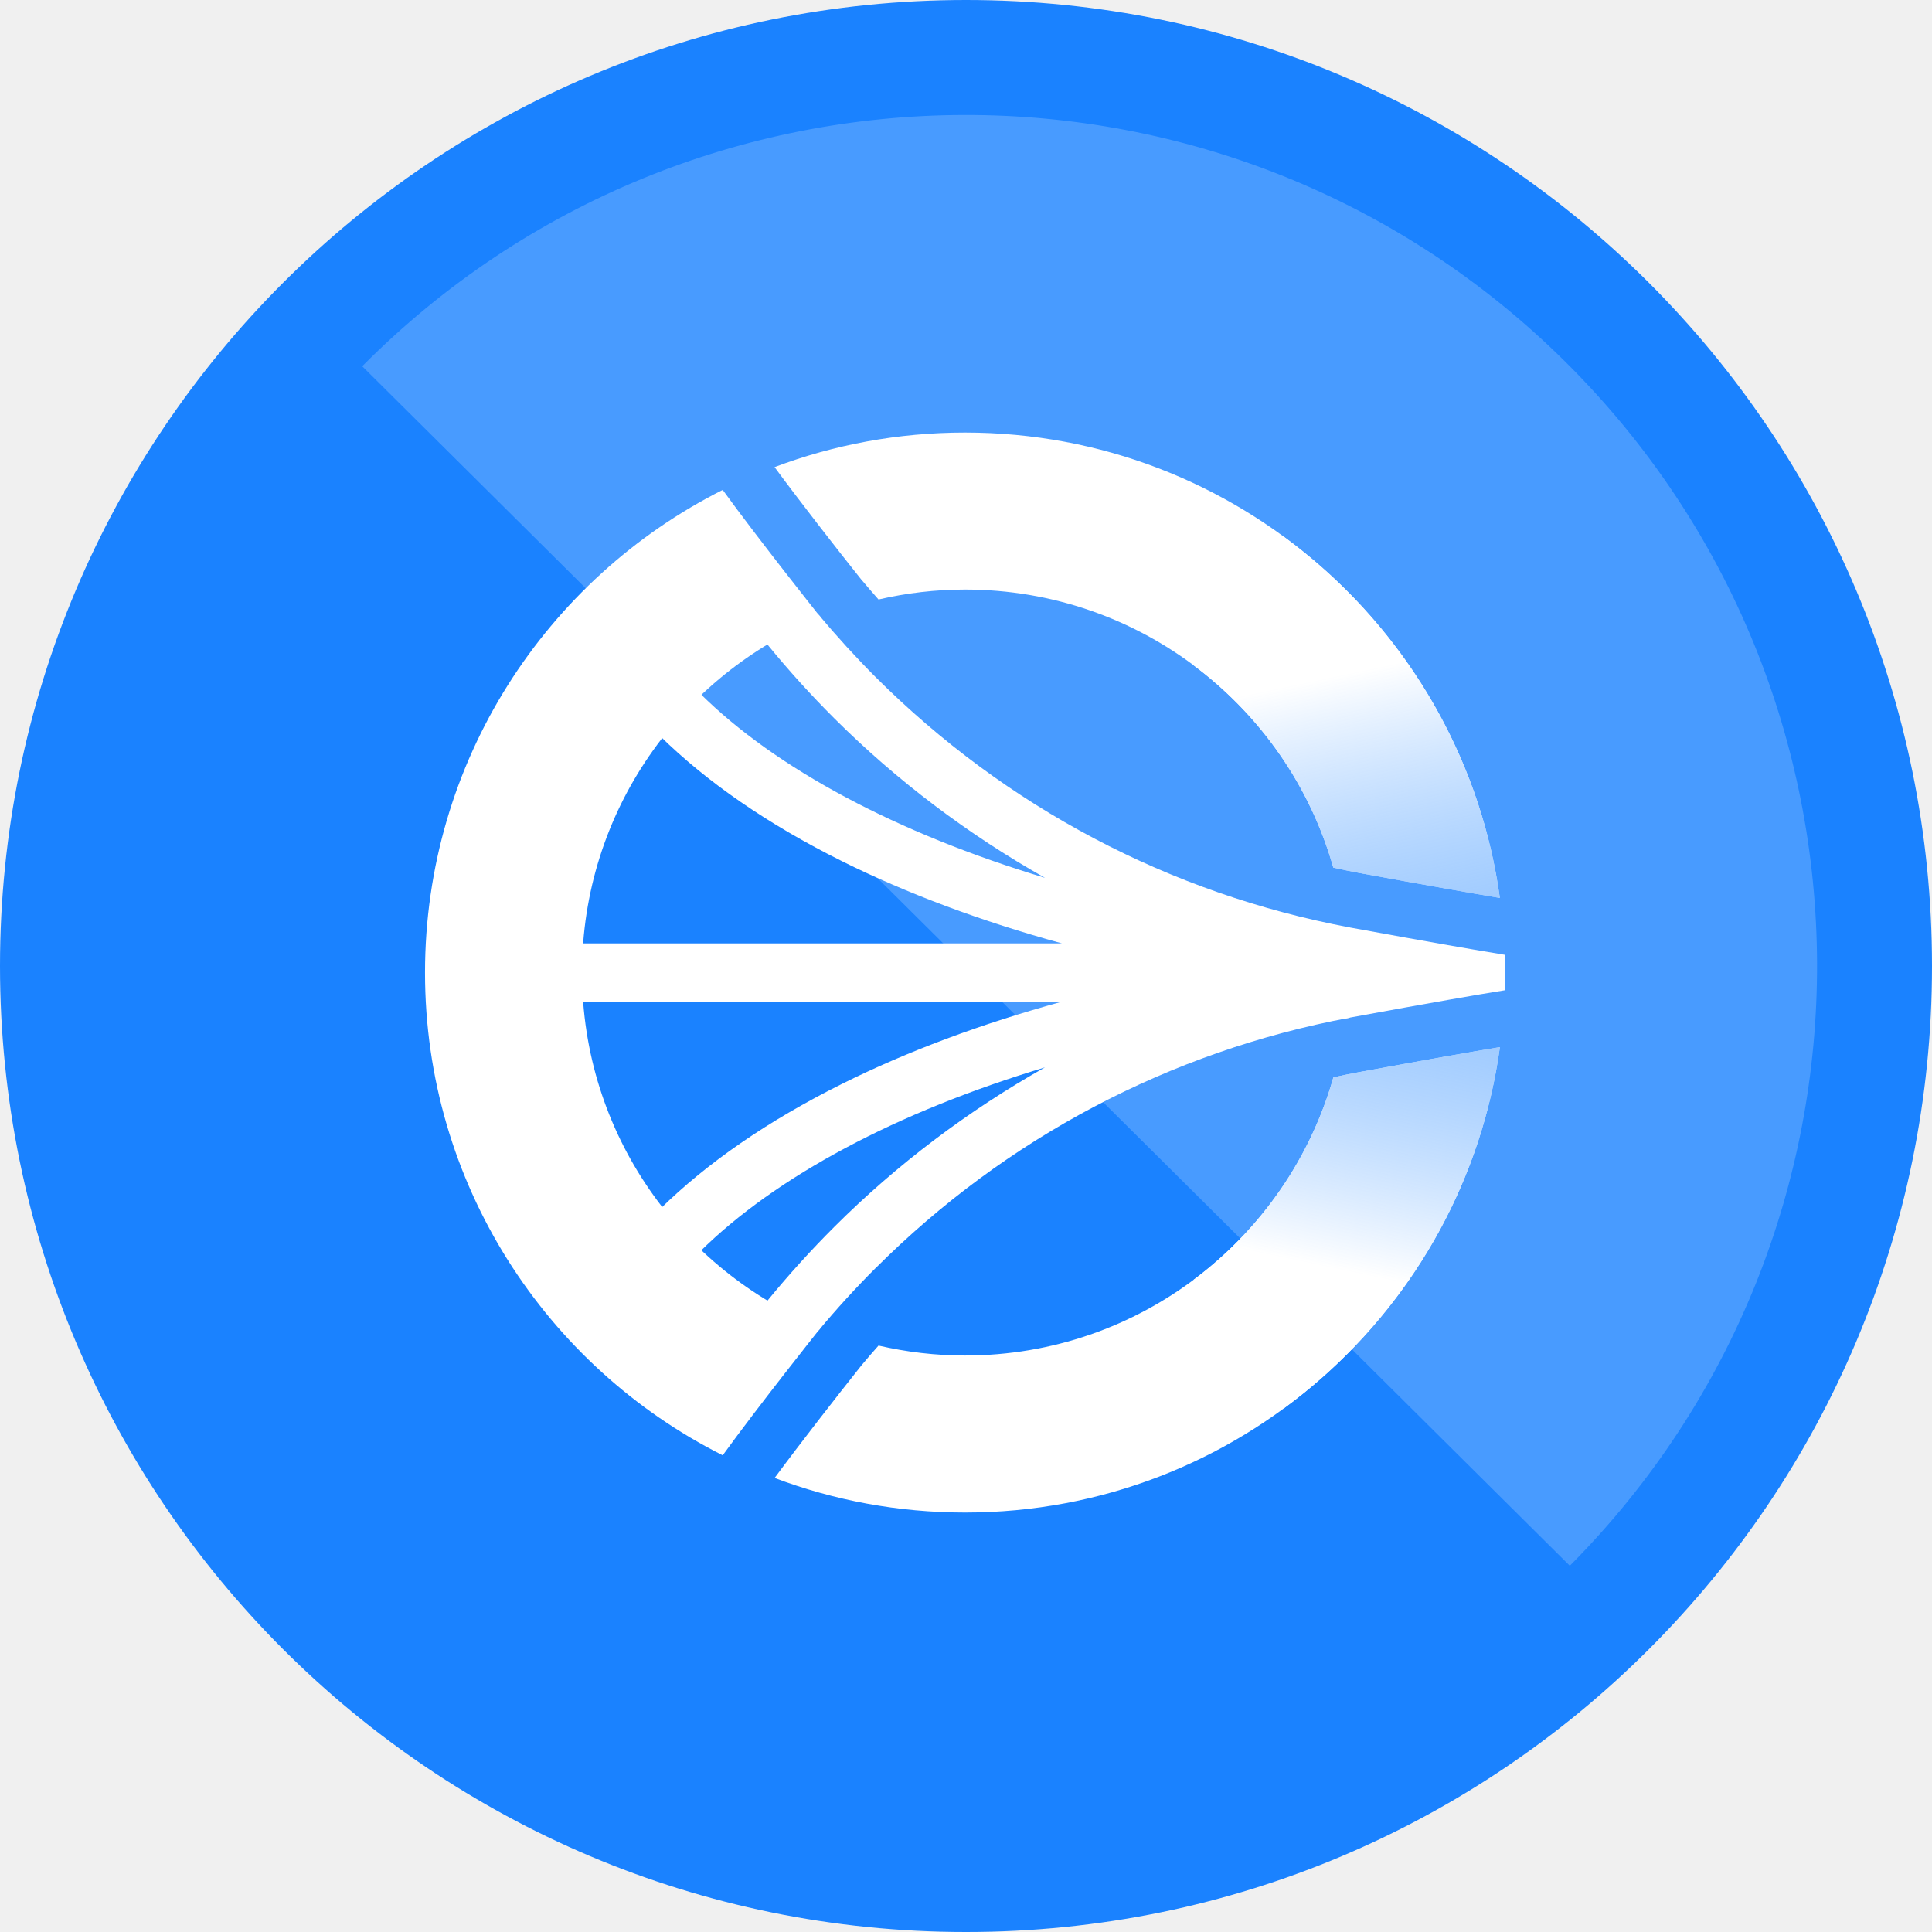
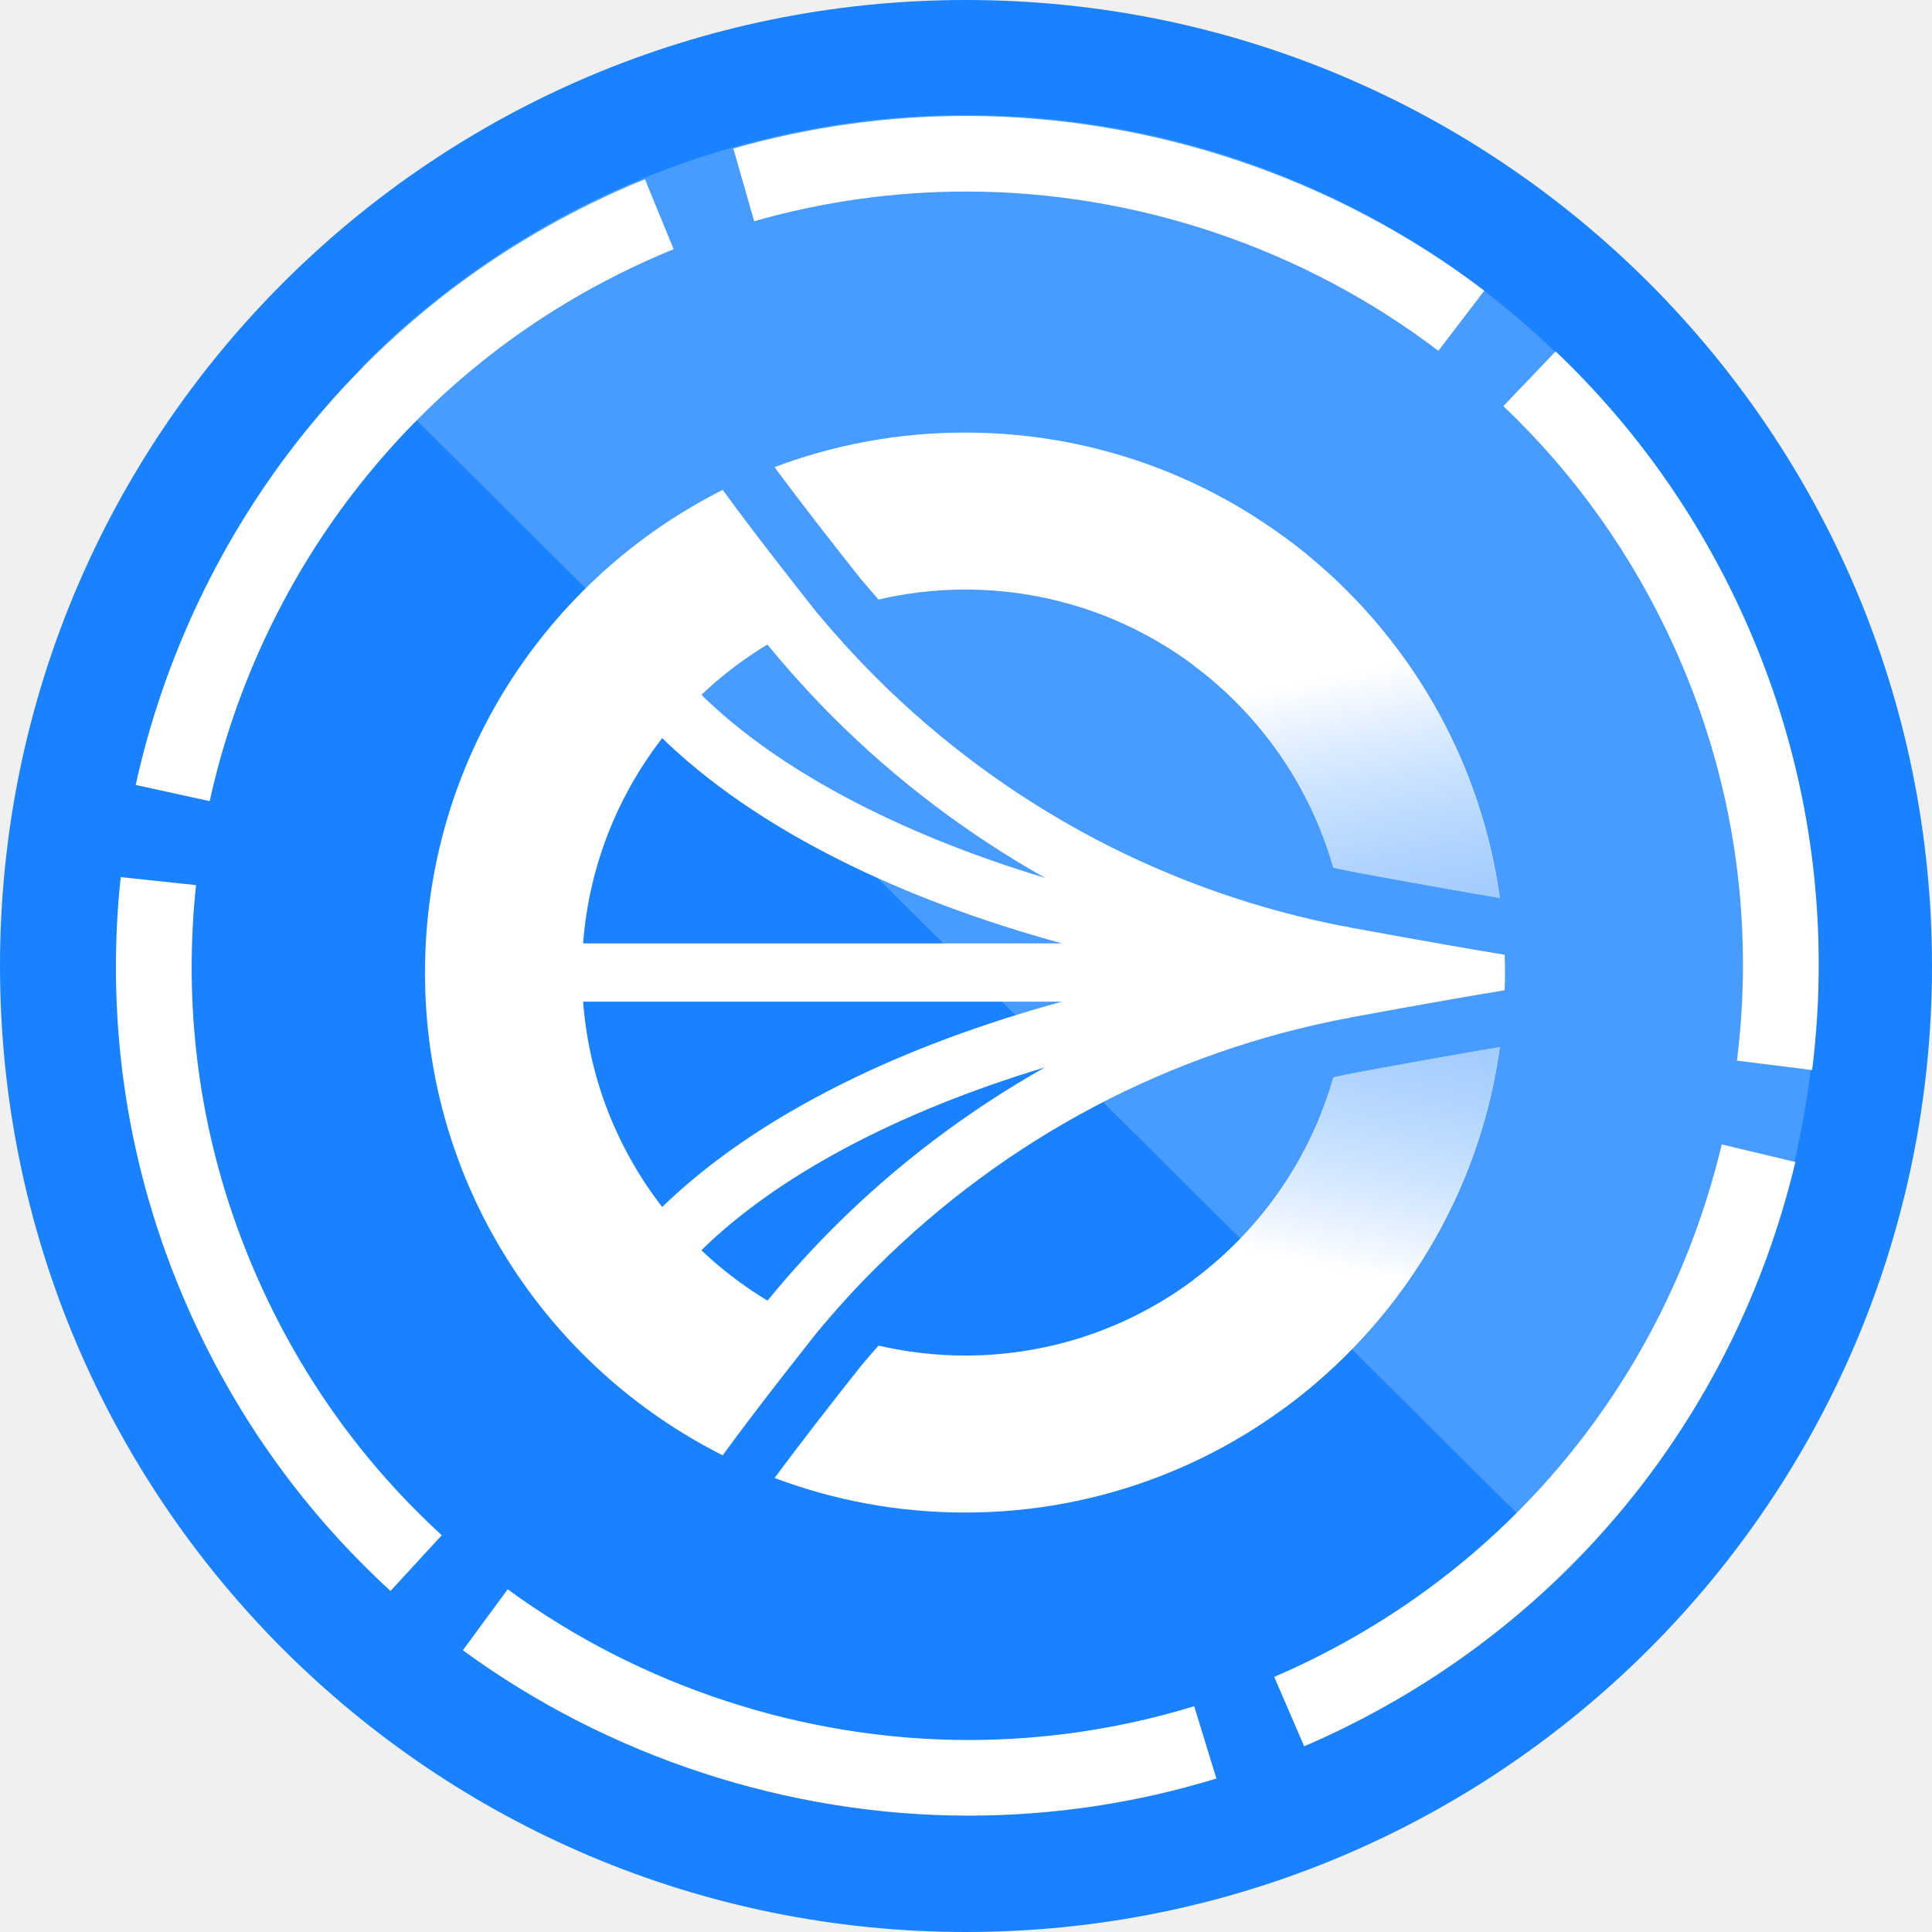
- <svg xmlns="http://www.w3.org/2000/svg" viewBox="0 0 68 68" fill="none" class="MuiSvgIcon-root MuiSvgIcon-fontSizeInherit css-1x8cwoc" focusable="false" aria-hidden="true">
-   <path d="M34 68C52.778 68 68 52.778 68 34C68 15.222 52.778 0 34 0C15.222 0 0 15.222 0 34C0 52.778 15.222 68 34 68Z" fill="#1A82FF" />
-   <path d="M30.32 20.403C30.518 20.639 30.719 20.87 30.921 21.1C31.9 20.874 32.918 20.75 33.965 20.75C40.129 20.75 45.323 24.887 46.928 30.537C47.236 30.603 47.541 30.67 47.851 30.726C50.294 31.176 51.831 31.442 52.79 31.604C51.512 22.35 43.571 15.225 33.965 15.225C31.606 15.225 29.347 15.655 27.262 16.441C28.152 17.648 29.44 19.302 30.318 20.403H30.32Z" fill="white" />
-   <path d="M47.499 35.818C50.383 35.288 52.028 35.004 52.96 34.854C52.966 34.648 52.972 34.44 52.972 34.231C52.972 34.023 52.968 33.813 52.96 33.605C52.028 33.453 50.383 33.171 47.499 32.642C47.448 32.632 47.396 32.622 47.345 32.612C47.409 33.144 47.446 33.683 47.446 34.231C47.446 34.78 47.409 35.318 47.347 35.849C47.398 35.839 47.45 35.829 47.501 35.82L47.499 35.818Z" fill="white" />
-   <path d="M28.811 46.823C28.841 46.788 28.87 46.755 28.899 46.722C23.965 44.719 20.486 39.883 20.486 34.231C20.486 28.58 23.965 23.741 28.899 21.739C28.87 21.704 28.839 21.669 28.81 21.636C28.81 21.636 26.694 18.977 25.437 17.243C19.223 20.369 14.959 26.803 14.959 34.233C14.959 41.664 19.223 48.096 25.437 51.222C26.694 49.486 28.811 46.827 28.811 46.827V46.823Z" fill="white" />
-   <path d="M47.851 37.732C47.544 37.789 47.236 37.853 46.93 37.921C45.325 43.571 40.13 47.71 33.967 47.71C32.918 47.71 31.9 47.586 30.921 47.36C30.719 47.588 30.518 47.819 30.322 48.055C29.444 49.158 28.155 50.813 27.264 52.019C29.349 52.806 31.608 53.236 33.967 53.236C43.573 53.236 51.514 46.109 52.792 36.855C51.833 37.014 50.295 37.283 47.853 37.732H47.851Z" fill="white" />
-   <path d="M24.623 44.066C27.307 41.401 31.594 39.128 36.775 37.569C36.777 37.569 36.779 37.567 36.783 37.565H36.781C36.781 37.565 36.779 37.569 36.777 37.569C34.074 39.093 31.561 40.989 29.368 43.178C28.549 43.996 27.764 44.862 27.03 45.757L26.931 45.88C27.531 46.243 28.159 46.559 28.813 46.827C29.446 46.068 30.119 45.329 30.818 44.632H30.82C35.411 40.049 41.177 37.007 47.502 35.82C47.563 35.298 47.598 34.769 47.598 34.231C47.598 33.694 47.563 33.163 47.502 32.642C41.177 31.454 35.409 28.412 30.818 23.831C30.123 23.134 29.45 22.397 28.813 21.636C28.157 21.904 27.527 22.221 26.929 22.585L27.029 22.706C27.764 23.605 28.55 24.471 29.366 25.285C31.563 27.476 34.076 29.372 36.783 30.898C31.598 29.335 27.311 27.064 24.627 24.395L24.602 24.37C24.105 24.843 23.644 25.353 23.222 25.896C24.88 27.529 27.036 29.016 29.634 30.31H29.633C31.923 31.45 34.547 32.429 37.376 33.204H20.413C20.388 33.543 20.371 33.885 20.371 34.23C20.371 34.574 20.388 34.917 20.413 35.255H37.38C34.551 36.028 31.923 37.007 29.636 38.149C27.038 39.443 24.884 40.93 23.224 42.563C23.644 43.106 24.105 43.616 24.604 44.089L24.629 44.064L24.623 44.066Z" fill="white" />
-   <path opacity="0.2" d="M55.252 55.11C66.91 43.373 66.848 24.407 55.11 12.749C43.373 1.091 24.407 1.154 12.749 12.891L55.252 55.11Z" fill="white" />
-   <path d="M42.005 23.413C44.35 25.16 46.108 27.651 46.929 30.54C47.236 30.606 47.542 30.672 47.851 30.728C50.294 31.178 51.831 31.445 52.791 31.606C52.072 26.406 49.249 21.879 45.21 18.909L42.005 23.415V23.413Z" fill="url(#paint0_linear_3519_11706)" />
-   <path d="M42.007 45.047C44.352 43.299 46.109 40.808 46.931 37.92C47.238 37.854 47.544 37.788 47.853 37.731C50.296 37.282 51.833 37.015 52.793 36.853C52.075 42.054 49.251 46.581 45.212 49.55L42.007 45.045V45.047Z" fill="url(#paint1_linear_3519_11706)" />
+ <svg xmlns="http://www.w3.org/2000/svg" width="512" height="512" viewBox="0 0 512 512" fill="none">
+   <g clip-path="url(#clip0_375_4930)">
+     <path d="M256 512C397.385 512 512 397.385 512 256C512 114.615 397.385 0 256 0C114.615 0 0 114.615 0 256C0 397.385 114.615 512 256 512Z" fill="#1A82FF" />
+     <path d="M256.664 481.161C208.878 481.161 161.283 465.598 122.671 437.337L134.54 421.174C169.738 446.933 213.113 461.122 256.664 461.122C276.945 461.122 297.064 458.108 316.466 452.17L322.357 471.332C301.05 477.856 278.952 481.161 256.679 481.161H256.664ZM345.627 462.789L337.684 444.388C338.857 443.89 340.014 443.378 341.172 442.852C399.42 416.522 441.374 365.647 456.277 303.29L475.795 307.942C459.456 376.369 413.4 432.188 349.437 461.107C348.162 461.677 346.887 462.248 345.627 462.789ZM103.489 421.613C81.142 401.119 63.411 376.647 50.809 348.87C37.474 319.483 30.719 288.326 30.719 256.263C30.719 248.349 31.144 240.333 31.994 232.449L51.952 234.57C51.19 241.752 50.794 249.051 50.794 256.263C50.794 285.459 56.949 313.837 69.097 340.605C80.585 365.911 96.719 388.203 117.073 406.853L103.489 421.613ZM480.221 283.572L460.306 281.086C461.361 272.66 461.904 264.103 461.904 255.619C461.904 226.422 455.749 198.045 443.601 171.276C432.655 147.17 417.459 125.755 398.409 107.617L412.257 93.121C433.182 113.03 449.873 136.551 461.889 163.012C475.224 192.399 481.979 223.555 481.979 255.619C481.979 264.922 481.393 274.328 480.235 283.572H480.221ZM55.571 212.307L35.965 208.021C43.336 174.451 58.502 142.519 79.853 115.677C102.243 87.519 130.291 65.695 163.247 50.789C165.782 49.634 168.361 48.537 170.911 47.498L178.516 66.031C176.186 66.982 173.841 67.991 171.526 69.044C141.515 82.619 115.959 102.498 95.576 128.14C76.13 152.597 62.297 181.706 55.571 212.321V212.307ZM381.191 92.975C345.407 65.753 300.947 50.76 256.019 50.76C237.028 50.76 218.125 53.408 199.866 58.63L194.342 39.365C214.403 33.631 235.152 30.72 256.019 30.72C305.314 30.72 354.082 47.176 393.354 77.031L381.191 92.96V92.975Z" fill="white" />
+     <path d="M228.289 153.629C229.784 155.402 231.294 157.146 232.818 158.875C240.188 157.175 247.852 156.238 255.736 156.238C302.144 156.238 341.255 187.391 353.344 229.931C355.659 230.429 357.96 230.927 360.29 231.352C378.68 234.737 390.257 236.745 397.481 237.961C387.854 168.283 328.067 114.636 255.736 114.636C237.976 114.636 220.963 117.874 205.269 123.794C211.965 132.88 221.666 145.335 228.275 153.629H228.289Z" fill="white" />
+     <path d="M357.638 269.686C379.355 265.701 391.737 263.561 398.756 262.433C398.8 260.879 398.844 259.312 398.844 257.744C398.844 256.176 398.815 254.593 398.756 253.025C391.737 251.882 379.355 249.757 357.638 245.772C357.257 245.698 356.861 245.625 356.48 245.552C356.964 249.552 357.242 253.611 357.242 257.744C357.242 261.876 356.964 265.92 356.495 269.921C356.876 269.848 357.272 269.774 357.653 269.701L357.638 269.686Z" fill="white" />
+     <path d="M216.933 352.553C217.153 352.289 217.373 352.04 217.592 351.791C180.445 336.712 154.244 300.298 154.244 257.744C154.244 215.189 180.445 178.76 217.592 163.682C217.373 163.418 217.138 163.154 216.918 162.905C216.918 162.905 200.99 142.888 191.523 129.832C144.734 153.365 112.628 201.81 112.628 257.758C112.628 313.706 144.734 362.137 191.523 385.67C200.99 372.599 216.933 352.582 216.933 352.582V352.553Z" fill="white" />
+     <path d="M360.29 284.106C357.975 284.531 355.659 285.014 353.359 285.527C341.269 328.067 302.159 359.235 255.751 359.235C247.852 359.235 240.188 358.298 232.818 356.598C231.294 358.312 229.784 360.056 228.304 361.829C221.695 370.138 211.995 382.593 205.283 391.679C220.977 397.599 237.99 400.837 255.751 400.837C328.081 400.837 387.868 347.175 397.496 277.497C390.271 278.699 378.695 280.721 360.305 284.106H360.29Z" fill="white" />
+     <path d="M185.398 331.789C205.606 311.728 237.888 294.613 276.896 282.875C276.911 282.875 276.925 282.86 276.954 282.846H276.94C276.94 282.846 276.925 282.875 276.911 282.875C256.557 294.349 237.639 308.622 221.124 325.107C214.955 331.262 209.049 337.782 203.525 344.523L202.777 345.446C207.291 348.187 212.024 350.56 216.948 352.583C221.71 346.868 226.78 341.299 232.041 336.053H232.056C266.624 301.544 310.043 278.64 357.667 269.701C358.121 265.774 358.385 261.788 358.385 257.744C358.385 253.7 358.121 249.699 357.667 245.772C310.043 236.833 266.609 213.929 232.041 179.435C226.81 174.189 221.739 168.635 216.948 162.905C212.009 164.927 207.262 167.316 202.763 170.056L203.51 170.965C209.049 177.735 214.969 184.256 221.109 190.381C237.653 206.881 256.571 221.154 276.954 232.642C237.917 220.875 205.635 203.774 185.428 183.684L185.237 183.494C181.5 187.055 178.027 190.894 174.848 194.982C187.332 207.277 203.569 218.472 223.131 228.217H223.117C240.364 236.804 260.117 244.175 281.424 250.007H153.702C153.512 252.557 153.38 255.136 153.38 257.729C153.38 260.323 153.512 262.902 153.702 265.452H281.453C260.147 271.269 240.364 278.64 223.146 287.242C203.583 296.987 187.362 308.182 174.862 320.476C178.027 324.565 181.5 328.404 185.252 331.965L185.442 331.774L185.398 331.789Z" fill="white" />
+     <path opacity="0.2" d="M416.018 414.949C503.794 326.572 503.325 183.772 414.948 95.997C326.572 8.221 183.772 8.69 95.996 97.066L416.018 414.949Z" fill="white" />
+     <path d="M316.271 176.284C333.928 189.443 347.16 208.2 353.344 229.946C355.66 230.444 357.96 230.942 360.29 231.367C378.681 234.752 390.257 236.76 397.481 237.976C392.074 198.821 370.812 164.737 340.405 142.375L316.271 176.299V176.284Z" fill="url(#paint0_linear_375_4930)" />
+     <path d="M316.285 339.174C333.943 326.015 347.175 307.259 353.359 285.513C355.674 285.014 357.975 284.516 360.305 284.091C378.695 280.706 390.272 278.699 397.496 277.482C392.089 316.637 370.826 350.722 340.42 373.083L316.285 339.16V339.174Z" fill="url(#paint1_linear_375_4930)" />
+   </g>
  <defs>
-     <linearGradient id="paint0_linear_3519_11706" x1="49.79" y1="38.788" x2="46.656" y2="23.866" gradientUnits="userSpaceOnUse">
+     <linearGradient id="paint0_linear_375_4930" x1="374.885" y1="292.048" x2="351.293" y2="179.698" gradientUnits="userSpaceOnUse">
      <stop stop-color="#1A82FF" stop-opacity="0.5" />
      <stop offset="1" stop-color="white" />
    </linearGradient>
-     <linearGradient id="paint1_linear_3519_11706" x1="49.79" y1="29.672" x2="46.656" y2="44.593" gradientUnits="userSpaceOnUse">
+     <linearGradient id="paint1_linear_375_4930" x1="374.885" y1="223.41" x2="351.293" y2="335.76" gradientUnits="userSpaceOnUse">
      <stop stop-color="#1A82FF" stop-opacity="0.5" />
      <stop offset="1" stop-color="white" />
    </linearGradient>
+     <clipPath id="clip0_375_4930">
+       <rect width="512" height="512" fill="white" />
+     </clipPath>
  </defs>
</svg>
